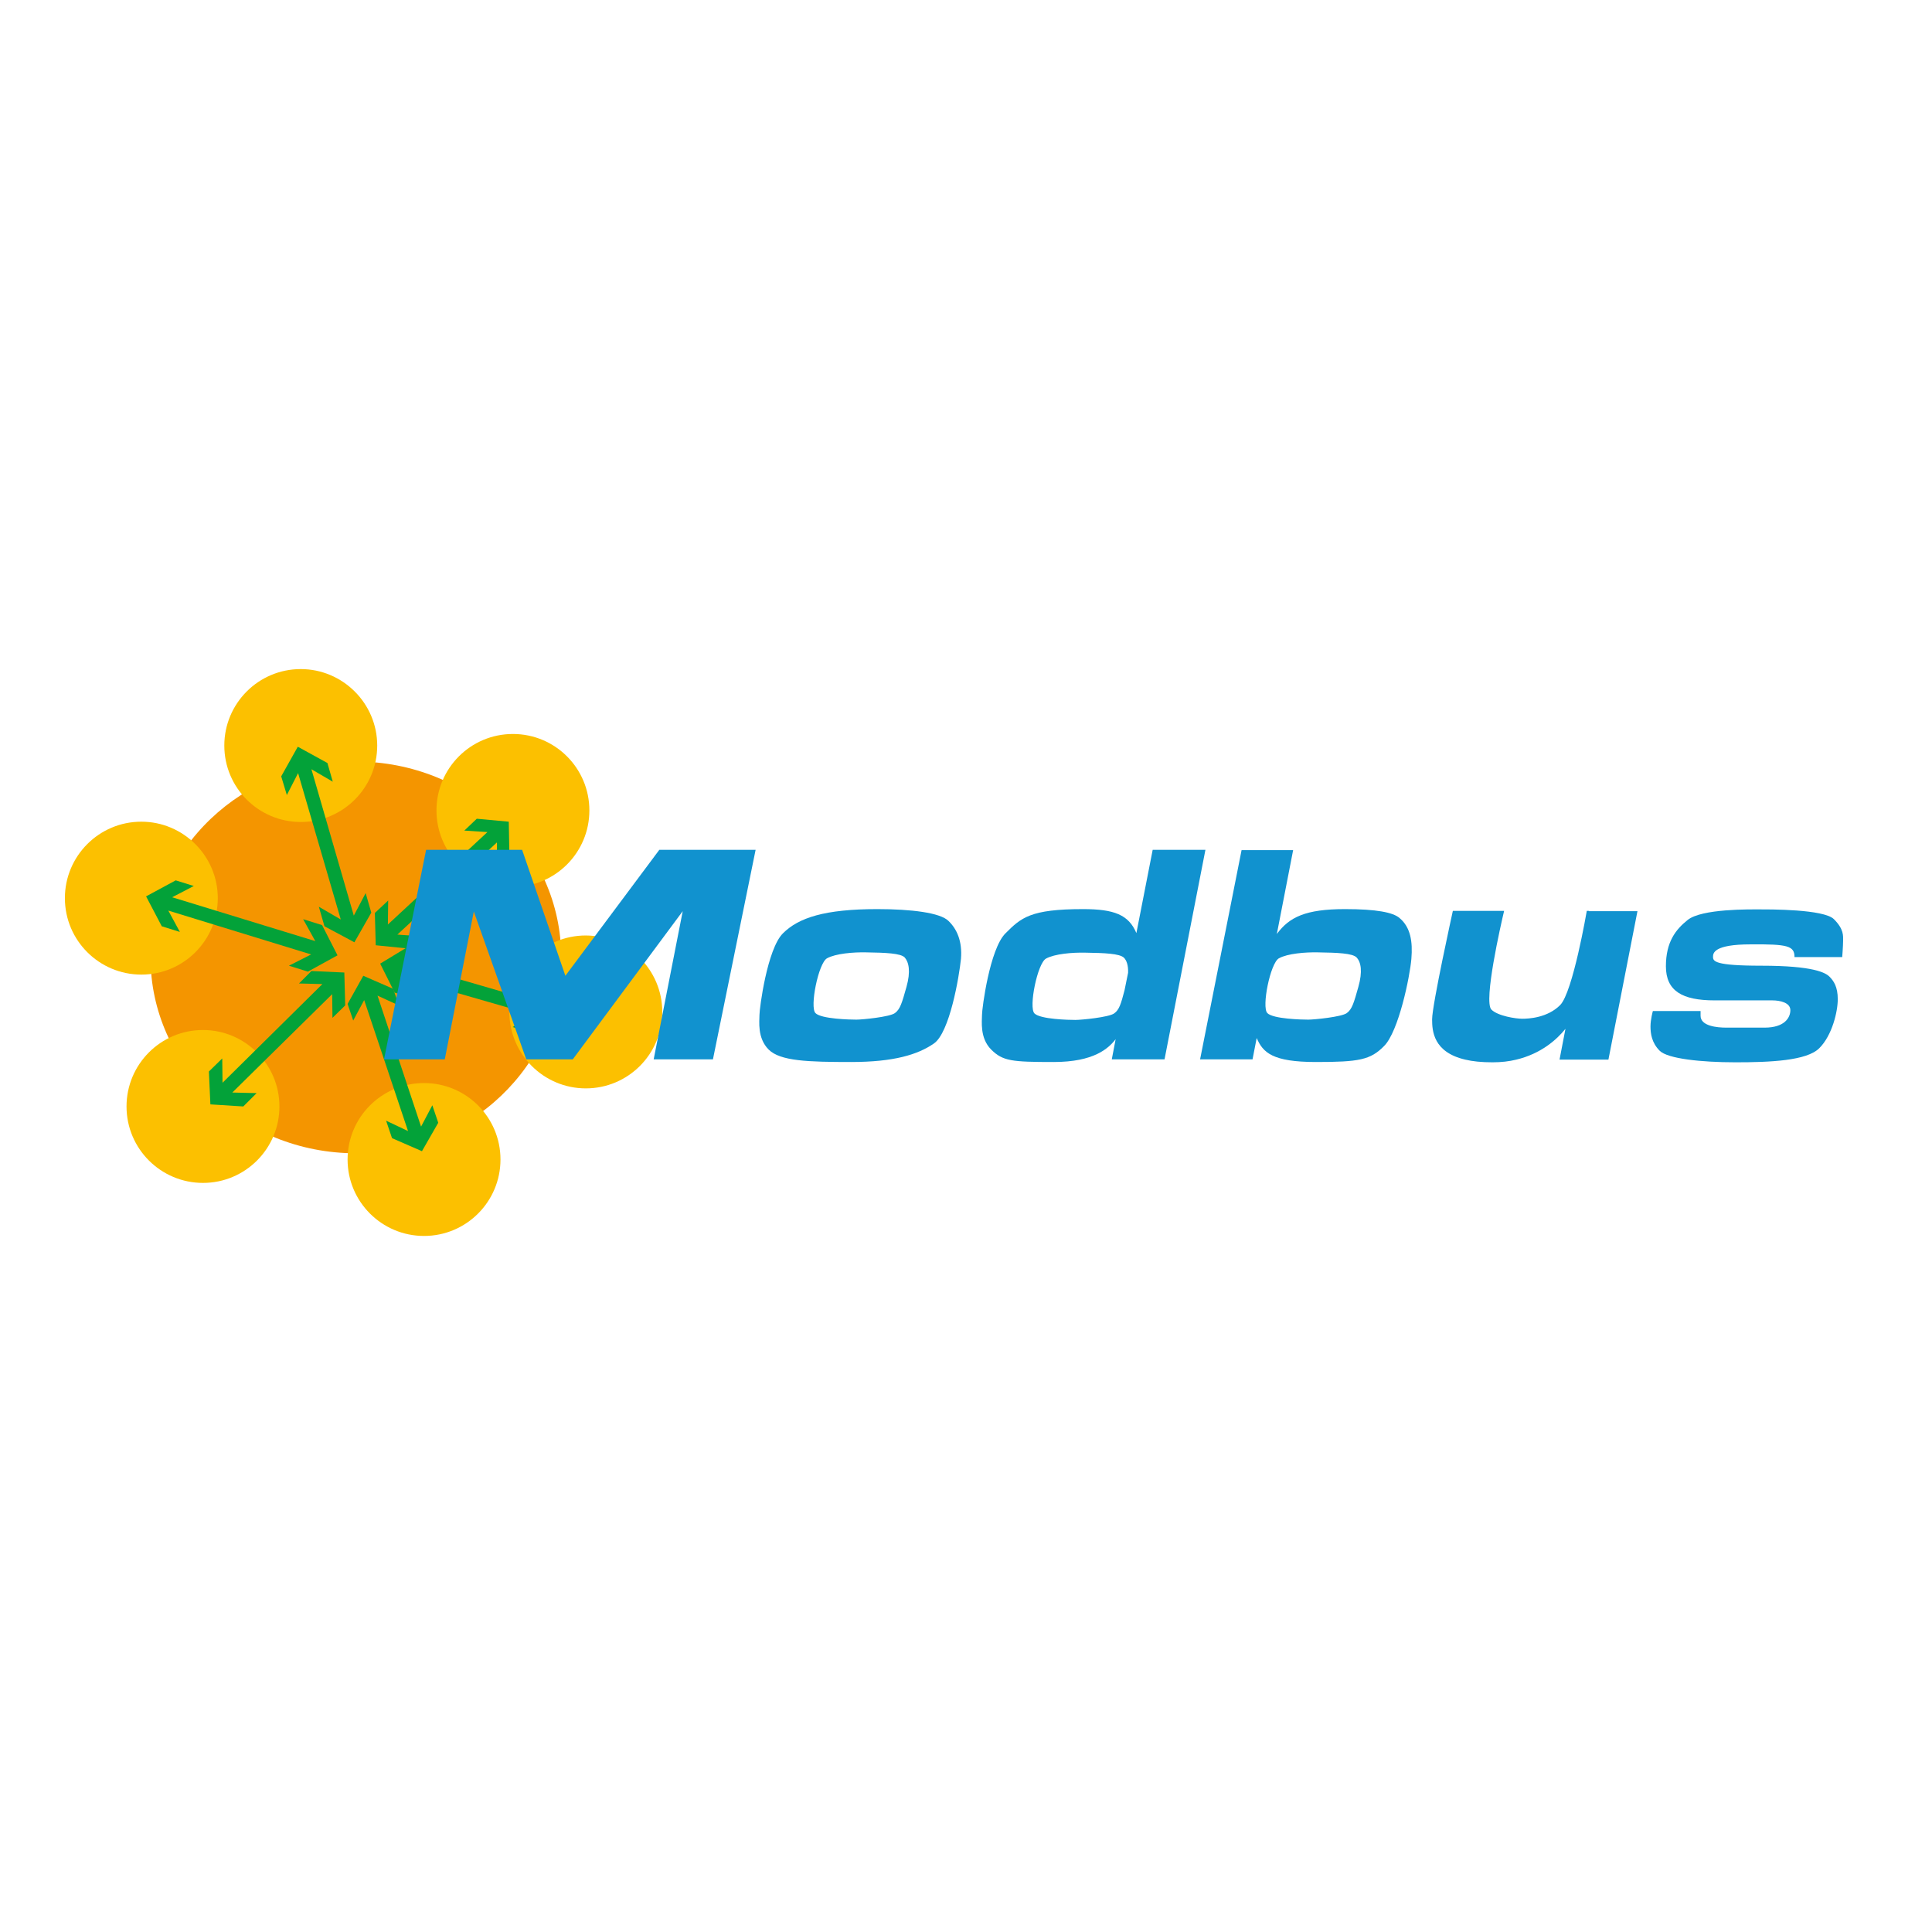
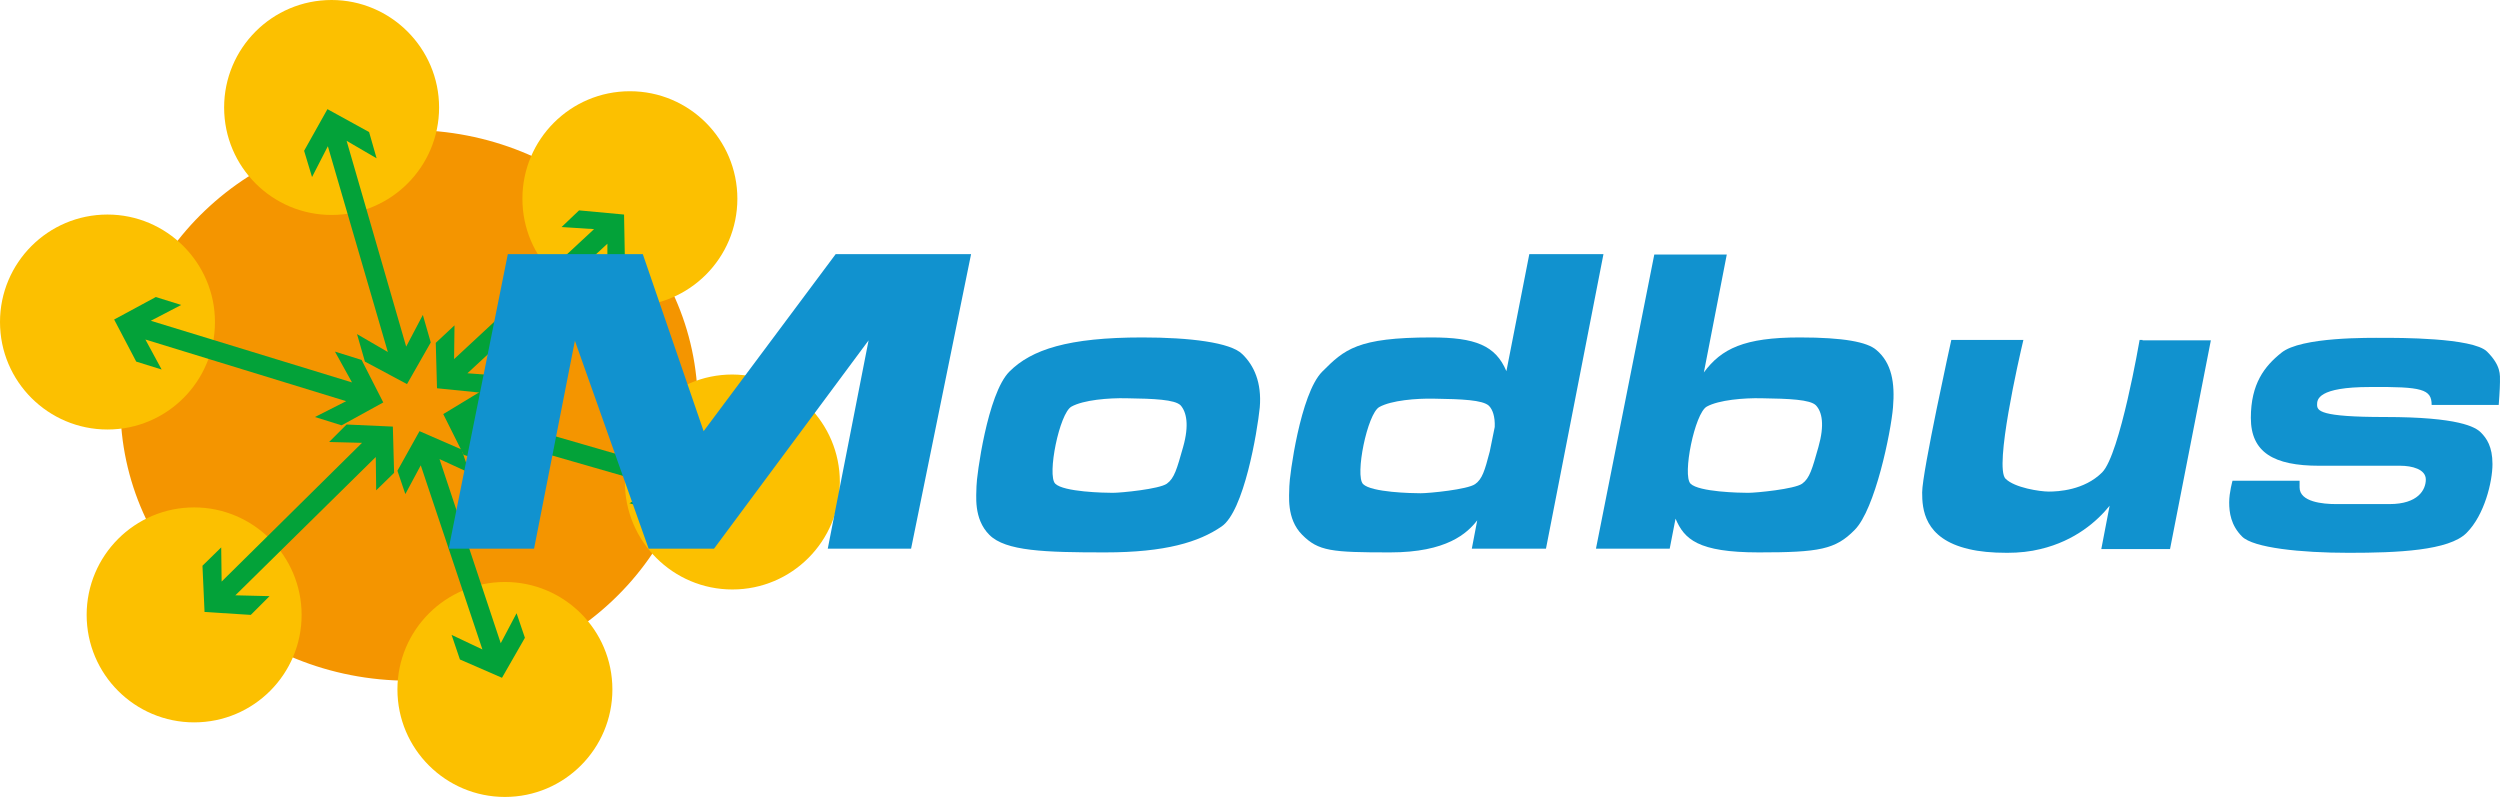
- <svg xmlns="http://www.w3.org/2000/svg" version="1.1" id="layer" x="0px" y="0px" viewBox="0 0 652 652" style="enable-background:new 0 0 652 652;" xml:space="preserve">
-   <style type="text/css">
+ <svg xmlns="http://www.w3.org/2000/svg" version="1.1" id="layer" x="0px" y="0px" viewBox="0 0 600.107 191.3" xml:space="preserve" width="600.107" height="191.3">
+   <defs id="defs45" />
+   <style type="text/css" id="style3">
	.st0{fill:#F49500;}
	.st1{fill:#FCC000;}
	.st2{fill:#03A239;}
	.st3{fill:#1192CF;}
</style>
-   <path class="st0" d="M189.4,323.1c0-36.5-31-66.1-69.3-66.1c-38.3,0-69.3,29.6-69.3,66.1c0,36.5,31,66.1,69.3,66.1  C158.4,389.1,189.4,359.6,189.4,323.1" />
-   <path class="st1" d="M127.3,251.6c0,14.2-11.5,25.8-25.8,25.8c-14.2,0-25.8-11.5-25.8-25.8c0-14.2,11.5-25.8,25.8-25.8  C115.7,225.8,127.3,237.4,127.3,251.6" />
-   <path class="st1" d="M198.9,273.5c0,14.2-11.5,25.8-25.8,25.8c-14.2,0-25.8-11.5-25.8-25.8c0-14.2,11.5-25.8,25.8-25.8  C187.4,247.7,198.9,259.3,198.9,273.5" />
-   <path class="st1" d="M223.5,341.5c0,14.2-11.5,25.8-25.8,25.8c-14.2,0-25.8-11.5-25.8-25.8c0-14.2,11.5-25.8,25.8-25.8  C212,315.8,223.5,327.3,223.5,341.5" />
-   <path class="st1" d="M168.9,391.3c0,14.2-11.5,25.8-25.8,25.8c-14.2,0-25.8-11.5-25.8-25.8c0-14.2,11.5-25.8,25.8-25.8  C157.3,365.5,168.9,377,168.9,391.3" />
-   <path class="st1" d="M94.3,373.4c0,14.2-11.5,25.8-25.8,25.8c-14.2,0-25.8-11.5-25.8-25.8c0-14.2,11.5-25.8,25.8-25.8  C82.7,347.6,94.3,359.2,94.3,373.4" />
-   <path class="st1" d="M73.5,303.1c0,14.2-11.5,25.8-25.8,25.8c-14.2,0-25.8-11.5-25.8-25.8c0-14.2,11.5-25.8,25.8-25.8  C61.9,277.3,73.5,288.9,73.5,303.1" />
-   <polygon class="st2" points="125.3,308 123.4,301.4 119.4,309 105.1,259.6 112.3,263.8 110.5,257.5 100.5,252 94.9,262 96.8,268.3   100.6,260.9 115,310.3 107.6,306 109.5,312.6 119.6,318 " />
-   <polygon class="st2" points="137.7,320.1 142.1,316 134.1,315.4 167.7,284.3 167.7,292.1 171.9,288.2 171.7,277.3 160.9,276.3   156.7,280.3 164.5,280.8 130.9,312 131,303.9 126.5,308.1 126.8,319 " />
-   <polygon class="st2" points="82.1,373.4 86.6,368.9 78.4,368.7 112.1,335.5 112.2,343.5 116.5,339.3 116.2,328.2 105.1,327.7   100.9,331.9 108.8,332.1 75.1,365.4 75,357.2 70.5,361.6 71,372.7 " />
-   <polygon class="st2" points="108.7,312.2 102.3,310.2 106.4,317.6 58.1,302.8 65.4,299 59.3,297.1 49.3,302.5 54.6,312.6   60.7,314.5 56.8,307.3 105,322.1 97.5,325.9 103.9,327.9 113.9,322.4 " />
-   <polygon class="st2" points="147.9,378.9 145.9,373 142.1,380.2 127.4,336 134.6,339.3 132.7,333.7 122.6,329.3 117.3,338.8   119.2,344.4 122.9,337.5 137.7,381.7 130.3,378.2 132.3,384.1 142.4,388.5 " />
-   <polygon class="st2" points="183.6,332.6 177.6,330.8 181.3,338.1 136.5,325.1 143.3,321.1 137.7,319.5 128.3,325.2 133.2,335   138.8,336.7 135.2,329.6 180,342.5 173,346.6 179,348.4 188.3,342.5 " />
-   <polygon class="st3" points="129.6,357.5 143.8,286.8 176.2,286.8 190.8,329.3 222.5,286.8 255,286.8 240.6,357.5 220.6,357.5   230.4,307.5 193.3,357.5 177.6,357.5 159.9,307.6 150.1,357.5 " />
-   <path class="st3" d="M320.1,310.8c-2.8-2.8-12.6-4-24-4c-17.8,0-26.6,2.9-31.9,8.2c-5.3,5.3-7.9,25.3-7.9,27.5  c0,2.1-0.8,7.8,3.1,11.7c3.9,3.9,13.3,4.2,27.8,4.2c14.5,0,22.5-2.5,27.9-6.2c5.4-3.6,8.6-22.7,9.2-28.6  C324.8,317.6,322.9,313.5,320.1,310.8 M305.9,333.1c-1.5,5.3-2.1,7.5-3.9,8.8c-1.8,1.3-11,2.2-13,2.2c-2,0-11.8-0.2-13.8-2.2  c-2-2,1-16.9,3.9-18.5c2.9-1.6,8.9-2.1,13.2-2c6.6,0.1,11.6,0.3,13,1.7C306.7,324.7,307.4,327.8,305.9,333.1" />
-   <path class="st3" d="M389,286.8l-5.5,28.1c-2.6-6.2-7.5-8.1-18-8.1c-17.8,0-20.9,2.9-26.2,8.2s-7.9,25.3-7.9,27.5  c0,2.1-0.8,7.8,3.1,11.7c3.9,3.9,7,4.2,21.1,4.2c13.6,0,18.5-4.6,20.9-7.7l-1.3,6.8h17.8l13.8-70.7H389z M376,342  c-1.8,1.3-11,2.2-13.1,2.2s-11.8-0.2-13.8-2.2c-2-2,1-16.9,3.9-18.5c2.9-1.6,8.9-2.1,13.2-2c6.6,0.1,11.6,0.3,13.1,1.7  c0.9,0.9,1.5,2.6,1.4,5.1l-1.2,5.9C378.3,338.8,377.7,340.8,376,342" />
-   <path class="st3" d="M472.3,309.8c-2.2-1.9-7.8-3-18.4-3c-13.3,0-18.8,2.7-23,8.4l5.5-28.3H419L405,357.5h17.7l1.4-7.2  c2.1,4.9,5.3,8.1,20,8.1c14.5,0,18.4-0.7,23-5.4c4.9-4.9,8.7-23.4,9.2-29.4C476.8,317.7,476,312.9,472.3,309.8 M458.4,333.1  c-1.5,5.3-2.1,7.5-3.9,8.8c-1.8,1.3-11,2.2-13,2.2c-2,0-11.8-0.2-13.8-2.2c-2-2,1-16.9,3.9-18.5c2.9-1.6,8.9-2.1,13.2-2  c6.6,0.1,11.6,0.3,13,1.7C459.3,324.7,459.9,327.8,458.4,333.1" />
-   <path class="st3" d="M536.2,307.4h-0.7c0,0-4.7,27.5-9,31.8c-4.3,4.3-10.6,4.6-12.8,4.6c-2.1,0-8.2-0.9-10.4-3.1  c-2.7-2.8,3.2-28.7,4.3-33.3h-17.3c0,0-7,31.7-7,36.6c0,3.9,0.4,11.1,11.2,13.6c2.5,0.6,5.5,0.9,9.2,0.9c2.9,0,5.6-0.3,8-0.9  c8.4-2,13.7-6.8,16.6-10.4l-2,10.4h16.5l9.8-50.1h0H536.2z" />
-   <path class="st3" d="M605.6,323h16.1c0,0,0.3-3.9,0.3-5.5c0-1.7,0.3-3.9-3.1-7.3c-3.4-3.4-21.8-3.3-24.9-3.3  c-3.1,0-19.8-0.3-24.5,3.6c-4,3.2-7.3,7.4-7.3,15.6c0,8.3,5.5,11.5,16.4,11.5h19.5c2.7,0,6.1,0.8,6.1,3.3c0,2.5-1.9,5.9-8.7,5.9  h-12.9c-3.1,0-8.7-0.5-8.7-4v-1.6h-16.1c0,0-0.8,2.8-0.8,5.2c0,2.4,0.4,5.5,3.1,8.2c2.7,2.7,14,3.9,25.6,3.9  c11.6,0,24.1-0.5,28.3-4.8c4.3-4.3,6.2-12.3,6.2-16.5c0-4.2-1.4-6.2-2.8-7.6c-1.3-1.3-5.3-3.7-23-3.7c-15.8,0-16.3-1.5-16.3-3  c0-1.2,0.2-4.2,12.7-4.2C603.3,318.6,605.6,319.2,605.6,323" />
+   <path class="st0" d="m 167.5,97.3 c 0,-36.5 -31,-66.1 -69.3,-66.1 -38.3,0 -69.3,29.6 -69.3,66.1 0,36.5 31,66.1 69.3,66.1 38.3,-0.1 69.3,-29.6 69.3,-66.1" id="path5" style="fill:#f49500" />
+   <path class="st1" d="M 105.4,25.8 C 105.4,40 93.9,51.6 79.6,51.6 65.4,51.6 53.8,40.1 53.8,25.8 53.8,11.6 65.3,0 79.6,0 c 14.2,0 25.8,11.6 25.8,25.8" id="path7" style="fill:#fcc000" />
+   <path class="st1" d="m 177,47.7 c 0,14.2 -11.5,25.8 -25.8,25.8 -14.2,0 -25.8,-11.5 -25.8,-25.8 0,-14.2 11.5,-25.8 25.8,-25.8 14.3,0 25.8,11.6 25.8,25.8" id="path9" style="fill:#fcc000" />
+   <path class="st1" d="m 201.6,115.7 c 0,14.2 -11.5,25.8 -25.8,25.8 -14.2,0 -25.8,-11.5 -25.8,-25.8 0,-14.2 11.5,-25.8 25.8,-25.8 14.3,0.1 25.8,11.6 25.8,25.8" id="path11" style="fill:#fcc000" />
+   <path class="st1" d="m 147,165.5 c 0,14.2 -11.5,25.8 -25.8,25.8 -14.2,0 -25.8,-11.5 -25.8,-25.8 0,-14.2 11.5,-25.8 25.8,-25.8 14.2,0 25.8,11.5 25.8,25.8" id="path13" style="fill:#fcc000" />
+   <path class="st1" d="m 72.4,147.6 c 0,14.2 -11.5,25.8 -25.8,25.8 -14.2,0 -25.8,-11.5 -25.8,-25.8 0,-14.2 11.5,-25.8 25.8,-25.8 14.2,0 25.8,11.6 25.8,25.8" id="path15" style="fill:#fcc000" />
+   <path class="st1" d="m 51.6,77.3 c 0,14.2 -11.5,25.8 -25.8,25.8 C 11.6,103.1 0,91.6 0,77.3 0,63.1 11.5,51.5 25.8,51.5 40,51.5 51.6,63.1 51.6,77.3" id="path17" style="fill:#fcc000" />
+   <polygon class="st2" points="105.1,259.6 112.3,263.8 110.5,257.5 100.5,252 94.9,262 96.8,268.3 100.6,260.9 115,310.3 107.6,306 109.5,312.6 119.6,318 125.3,308 123.4,301.4 119.4,309 " id="polygon19" style="fill:#03a239" transform="translate(-21.9,-225.8)" />
+   <polygon class="st2" points="167.7,284.3 167.7,292.1 171.9,288.2 171.7,277.3 160.9,276.3 156.7,280.3 164.5,280.8 130.9,312 131,303.9 126.5,308.1 126.8,319 137.7,320.1 142.1,316 134.1,315.4 " id="polygon21" style="fill:#03a239" transform="translate(-21.9,-225.8)" />
+   <polygon class="st2" points="112.1,335.5 112.2,343.5 116.5,339.3 116.2,328.2 105.1,327.7 100.9,331.9 108.8,332.1 75.1,365.4 75,357.2 70.5,361.6 71,372.7 82.1,373.4 86.6,368.9 78.4,368.7 " id="polygon23" style="fill:#03a239" transform="translate(-21.9,-225.8)" />
+   <polygon class="st2" points="58.1,302.8 65.4,299 59.3,297.1 49.3,302.5 54.6,312.6 60.7,314.5 56.8,307.3 105,322.1 97.5,325.9 103.9,327.9 113.9,322.4 108.7,312.2 102.3,310.2 106.4,317.6 " id="polygon25" style="fill:#03a239" transform="translate(-21.9,-225.8)" />
+   <polygon class="st2" points="127.4,336 134.6,339.3 132.7,333.7 122.6,329.3 117.3,338.8 119.2,344.4 122.9,337.5 137.7,381.7 130.3,378.2 132.3,384.1 142.4,388.5 147.9,378.9 145.9,373 142.1,380.2 " id="polygon27" style="fill:#03a239" transform="translate(-21.9,-225.8)" />
+   <polygon class="st2" points="136.5,325.1 143.3,321.1 137.7,319.5 128.3,325.2 133.2,335 138.8,336.7 135.2,329.6 180,342.5 173,346.6 179,348.4 188.3,342.5 183.6,332.6 177.6,330.8 181.3,338.1 " id="polygon29" style="fill:#03a239" transform="translate(-21.9,-225.8)" />
+   <polygon class="st3" points="190.8,329.3 222.5,286.8 255,286.8 240.6,357.5 220.6,357.5 230.4,307.5 193.3,357.5 177.6,357.5 159.9,307.6 150.1,357.5 129.6,357.5 143.8,286.8 176.2,286.8 " id="polygon31" style="fill:#1192cf" transform="translate(-21.9,-225.8)" />
+   <path class="st3" d="m 298.2,85 c -2.8,-2.8 -12.6,-4 -24,-4 -17.8,0 -26.6,2.9 -31.9,8.2 -5.3,5.3 -7.9,25.3 -7.9,27.5 0,2.1 -0.8,7.8 3.1,11.7 3.9,3.9 13.3,4.2 27.8,4.2 14.5,0 22.5,-2.5 27.9,-6.2 5.4,-3.6 8.6,-22.7 9.2,-28.6 0.5,-6 -1.4,-10.1 -4.2,-12.8 M 284,107.3 c -1.5,5.3 -2.1,7.5 -3.9,8.8 -1.8,1.3 -11,2.2 -13,2.2 -2,0 -11.8,-0.2 -13.8,-2.2 -2,-2 1,-16.9 3.9,-18.5 2.9,-1.6 8.9,-2.1 13.2,-2 6.6,0.1 11.6,0.3 13,1.7 1.4,1.6 2.1,4.7 0.6,10" id="path33" style="fill:#1192cf" />
+   <path class="st3" d="m 367.1,61 -5.5,28.1 c -2.6,-6.2 -7.5,-8.1 -18,-8.1 -17.8,0 -20.9,2.9 -26.2,8.2 -5.3,5.3 -7.9,25.3 -7.9,27.5 0,2.1 -0.8,7.8 3.1,11.7 3.9,3.9 7,4.2 21.1,4.2 13.6,0 18.5,-4.6 20.9,-7.7 l -1.3,6.8 17.8,0 13.8,-70.7 -17.8,0 z m -13,55.2 c -1.8,1.3 -11,2.2 -13.1,2.2 -2.1,0 -11.8,-0.2 -13.8,-2.2 -2,-2 1,-16.9 3.9,-18.5 2.9,-1.6 8.9,-2.1 13.2,-2 6.6,0.1 11.6,0.3 13.1,1.7 0.9,0.9 1.5,2.6 1.4,5.1 l -1.2,5.9 c -1.2,4.6 -1.8,6.6 -3.5,7.8" id="path35" style="fill:#1192cf" />
+   <path class="st3" d="m 450.4,84 c -2.2,-1.9 -7.8,-3 -18.4,-3 -13.3,0 -18.8,2.7 -23,8.4 l 5.5,-28.3 -17.4,0 -14,70.6 17.7,0 1.4,-7.2 c 2.1,4.9 5.3,8.1 20,8.1 14.5,0 18.4,-0.7 23,-5.4 4.9,-4.9 8.7,-23.4 9.2,-29.4 0.5,-5.9 -0.3,-10.7 -4,-13.8 m -13.9,23.3 c -1.5,5.3 -2.1,7.5 -3.9,8.8 -1.8,1.3 -11,2.2 -13,2.2 -2,0 -11.8,-0.2 -13.8,-2.2 -2,-2 1,-16.9 3.9,-18.5 2.9,-1.6 8.9,-2.1 13.2,-2 6.6,0.1 11.6,0.3 13,1.7 1.5,1.6 2.1,4.7 0.6,10" id="path37" style="fill:#1192cf" />
+   <path class="st3" d="m 514.3,81.6 -0.7,0 c 0,0 -4.7,27.5 -9,31.8 -4.3,4.3 -10.6,4.6 -12.8,4.6 -2.1,0 -8.2,-0.9 -10.4,-3.1 -2.7,-2.8 3.2,-28.7 4.3,-33.3 l -17.3,0 c 0,0 -7,31.7 -7,36.6 0,3.9 0.4,11.1 11.2,13.6 2.5,0.6 5.5,0.9 9.2,0.9 2.9,0 5.6,-0.3 8,-0.9 8.4,-2 13.7,-6.8 16.6,-10.4 l -2,10.4 16.5,0 9.8,-50.1 0,0 -16.4,0 z" id="path39" style="fill:#1192cf" />
+   <path class="st3" d="m 583.7,97.2 16.1,0 c 0,0 0.3,-3.9 0.3,-5.5 0,-1.7 0.3,-3.9 -3.1,-7.3 -3.4,-3.4 -21.8,-3.3 -24.9,-3.3 -3.1,0 -19.8,-0.3 -24.5,3.6 -4,3.2 -7.3,7.4 -7.3,15.6 0,8.3 5.5,11.5 16.4,11.5 l 19.5,0 c 2.7,0 6.1,0.8 6.1,3.3 0,2.5 -1.9,5.9 -8.7,5.9 l -12.9,0 c -3.1,0 -8.7,-0.5 -8.7,-4 l 0,-1.6 -16.1,0 c 0,0 -0.8,2.8 -0.8,5.2 0,2.4 0.4,5.5 3.1,8.2 2.7,2.7 14,3.9 25.6,3.9 11.6,0 24.1,-0.5 28.3,-4.8 4.3,-4.3 6.2,-12.3 6.2,-16.5 0,-4.2 -1.4,-6.2 -2.8,-7.6 -1.3,-1.3 -5.3,-3.7 -23,-3.7 -15.8,0 -16.3,-1.5 -16.3,-3 0,-1.2 0.2,-4.2 12.7,-4.2 12.5,-0.1 14.8,0.5 14.8,4.3" id="path41" style="fill:#1192cf" />
</svg>
